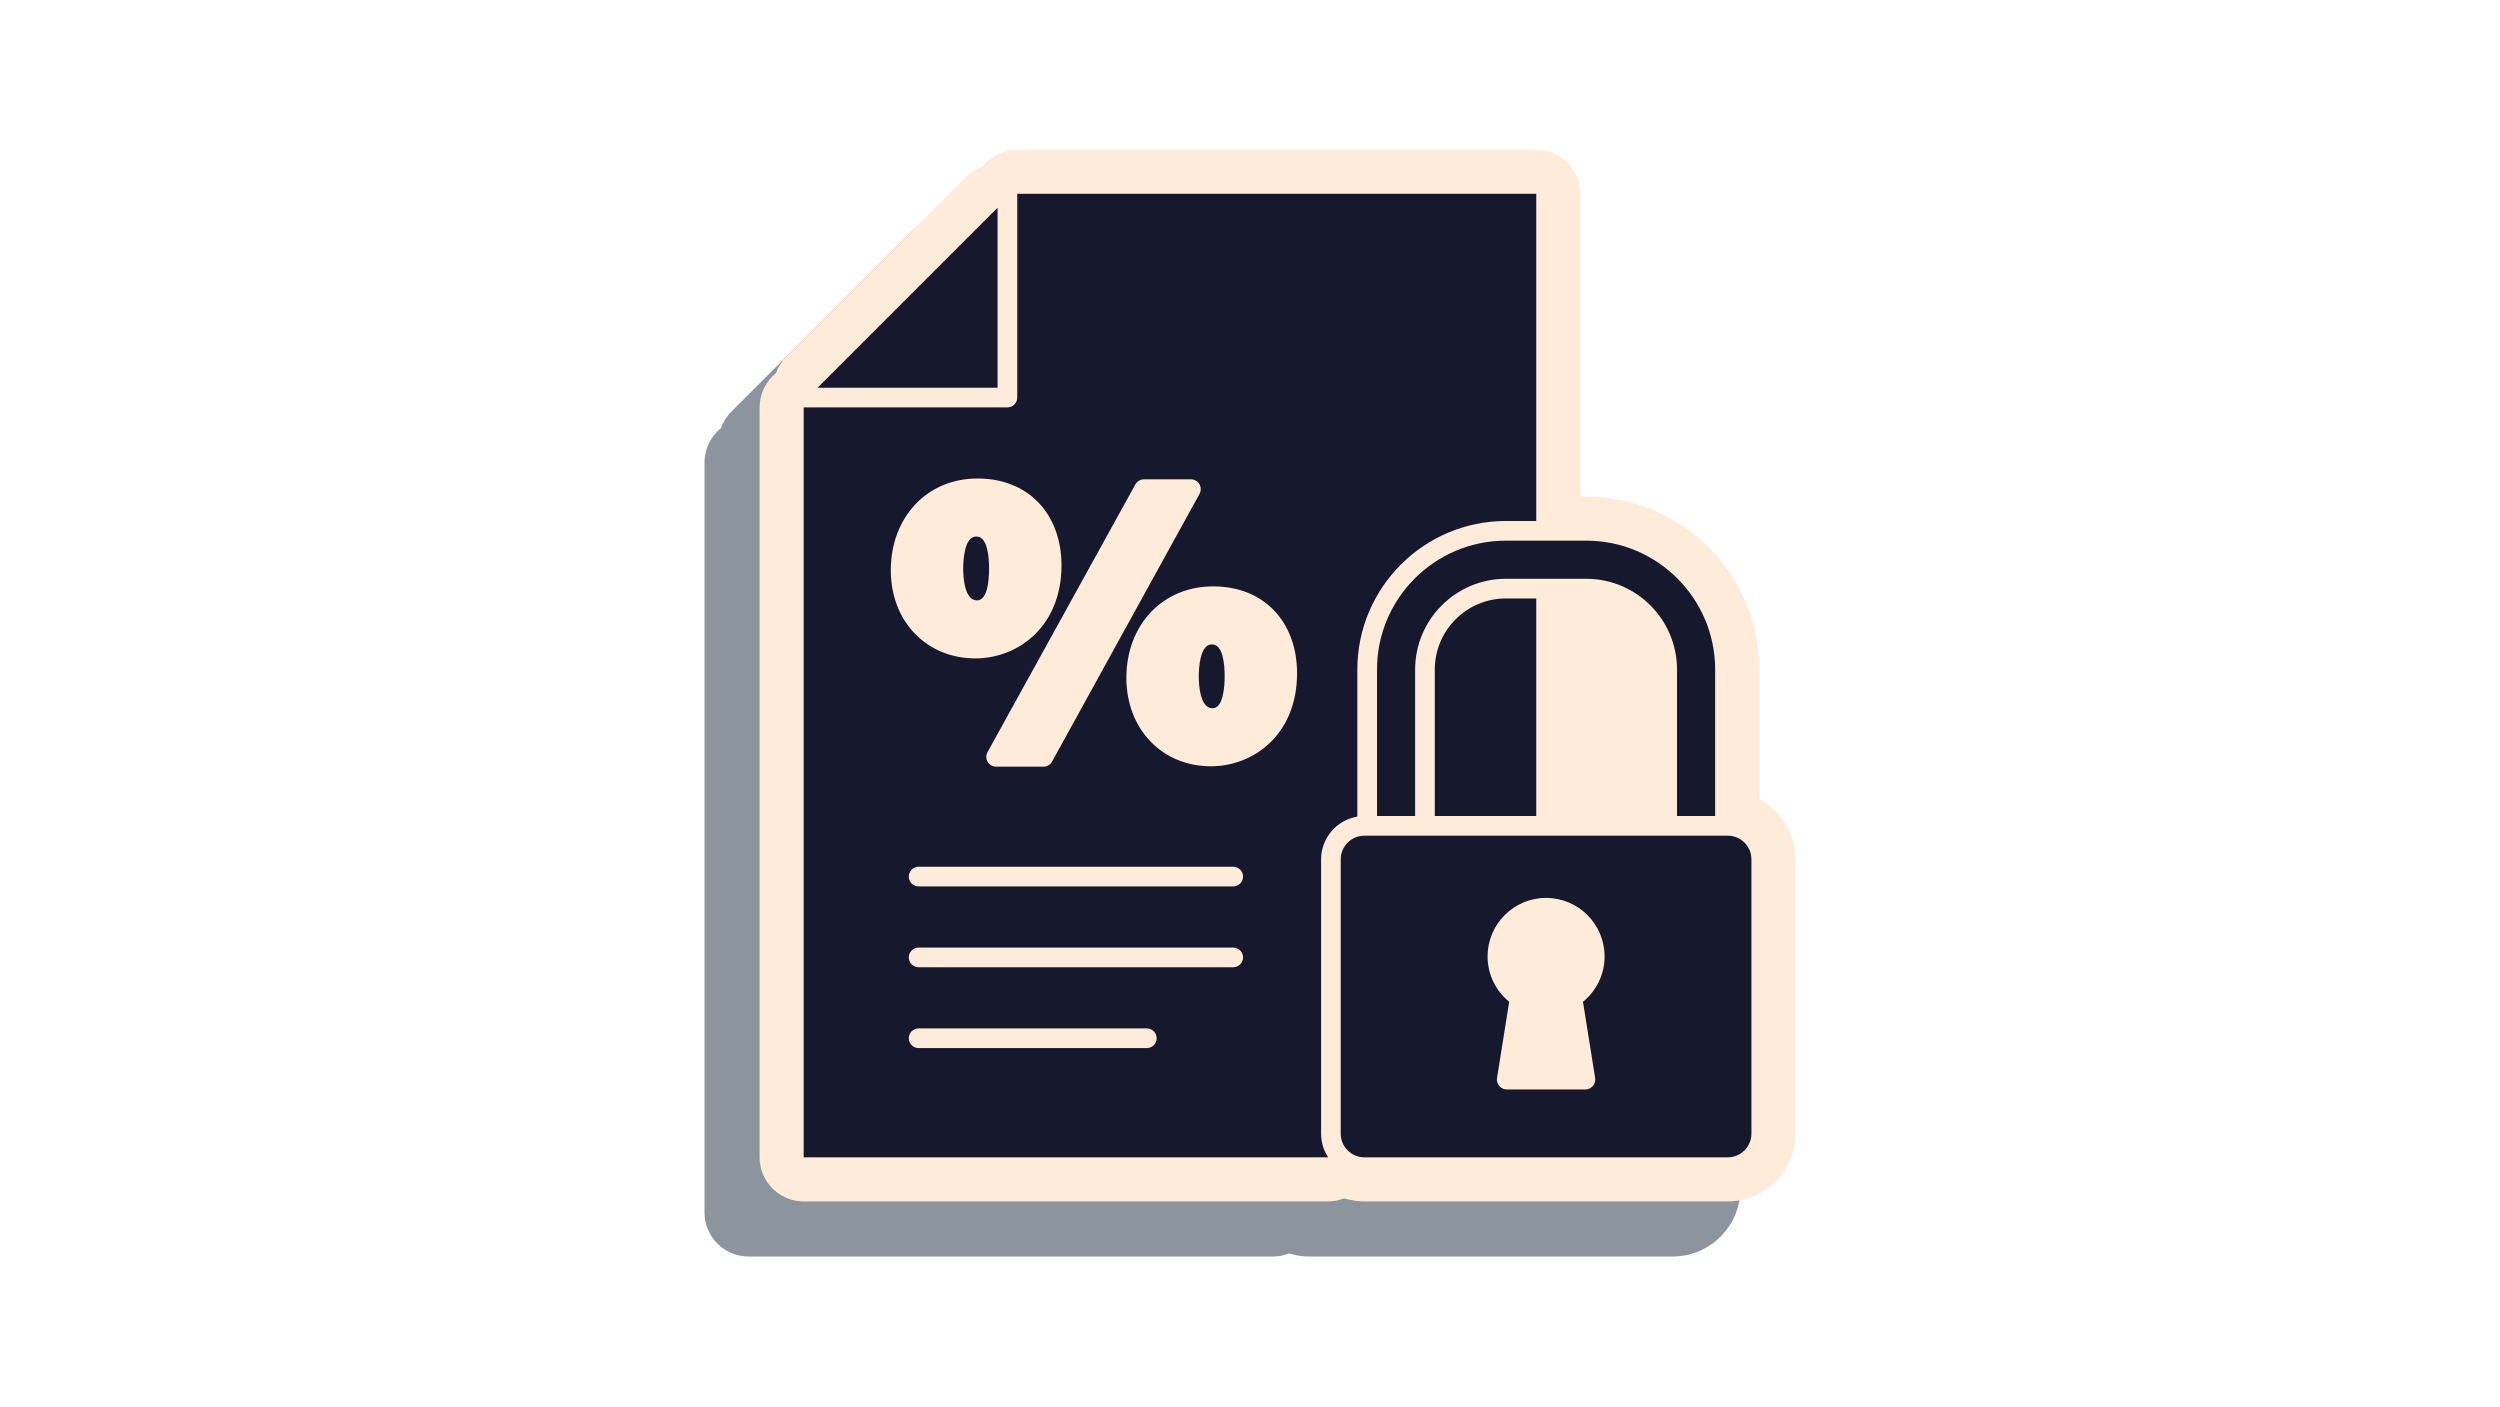
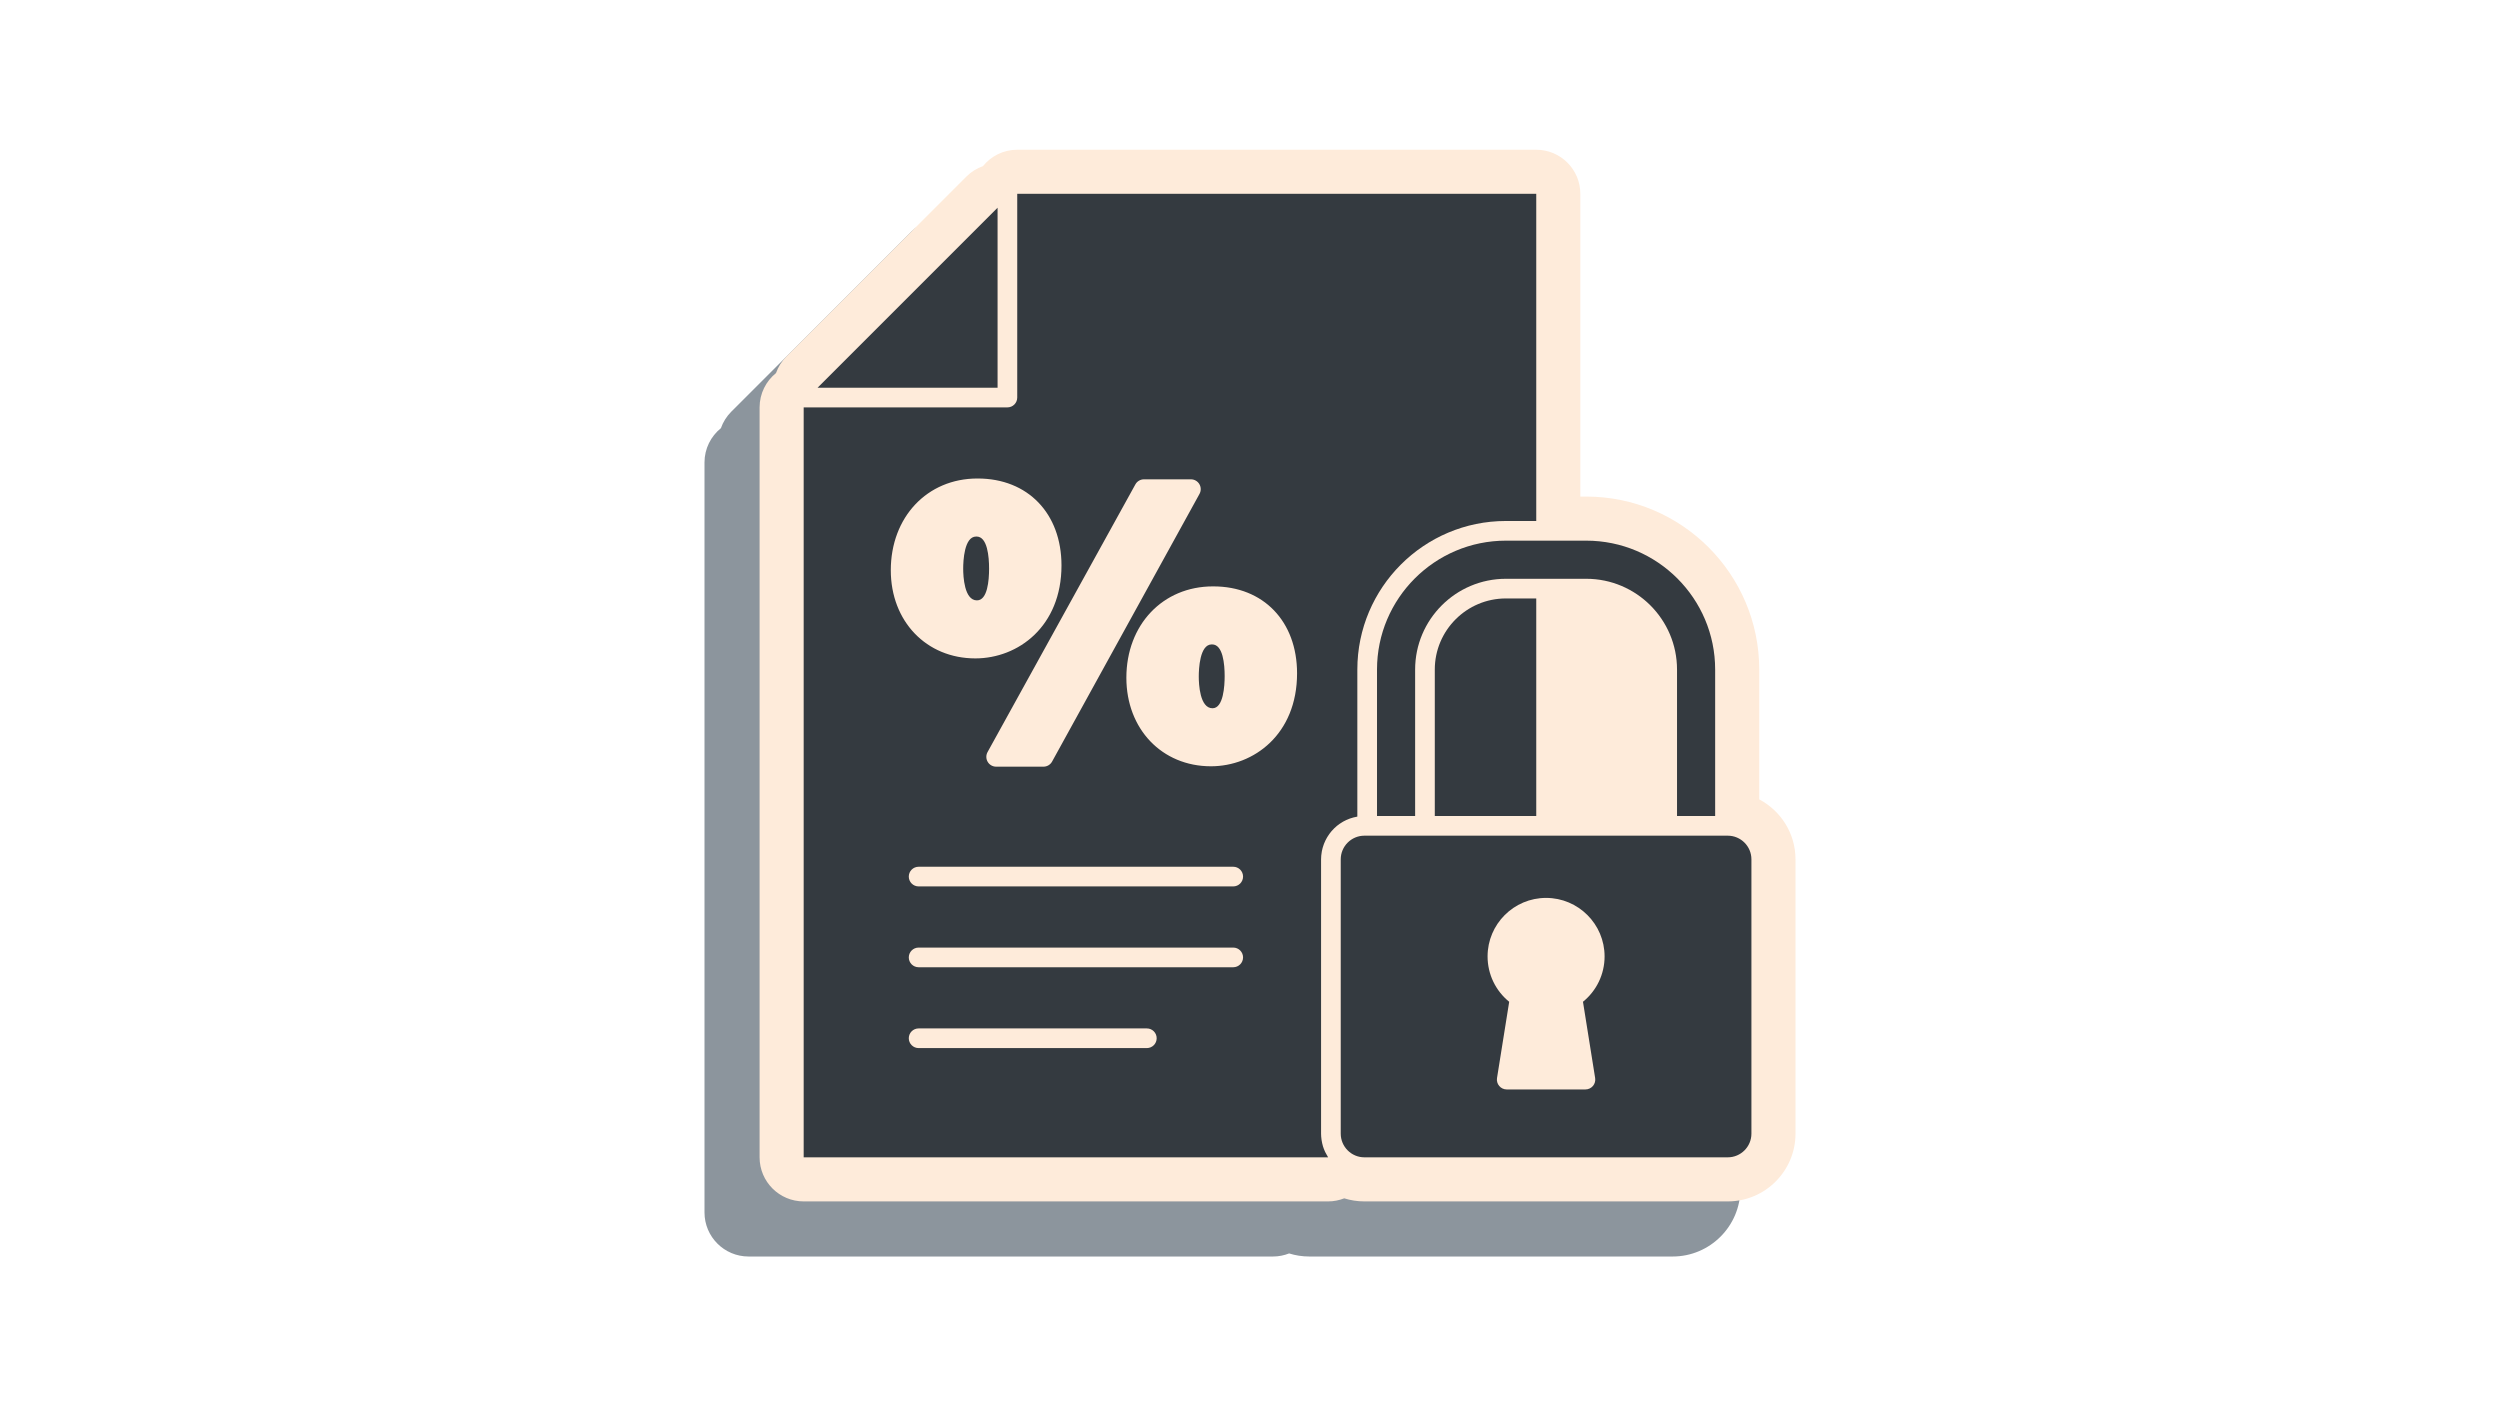
<svg xmlns="http://www.w3.org/2000/svg" width="1920" zoomAndPan="magnify" viewBox="0 0 1440 810" height="1080" preserveAspectRatio="xMidYMid meet" version="1.0">
  <defs>
    <clipPath id="d4f7fc56dd">
      <path d="M 405.633 117 L 1003 117 L 1003 723.75 L 405.633 723.75 Z M 405.633 117 " clip-rule="nonzero" />
    </clipPath>
    <clipPath id="53b6c7ebf7">
      <path d="M 437 86.25 L 1034.133 86.25 L 1034.133 693 L 437 693 Z M 437 86.25 " clip-rule="nonzero" />
    </clipPath>
  </defs>
  <g clip-path="url(#d4f7fc56dd)">
    <path fill="#8c959d" d="M 963.449 723.75 L 754.156 723.75 C 750.109 723.75 746.203 723.129 742.527 721.98 C 739.621 723.121 736.484 723.75 733.254 723.75 L 431.18 723.75 C 417.156 723.75 405.789 712.383 405.789 698.359 L 405.789 266.395 C 405.789 258.41 409.477 251.285 415.238 246.633 C 416.477 243.121 418.492 239.855 421.23 237.113 L 524.91 133.434 C 527.652 130.691 530.918 128.676 534.434 127.441 C 539.086 121.676 546.207 117.988 554.188 117.988 L 853.141 117.988 C 867.16 117.988 878.531 129.355 878.531 143.379 L 878.531 317.766 L 881.953 317.766 C 936.887 317.766 981.582 362.461 981.582 417.391 L 981.582 492.184 C 993.988 498.723 1002.473 511.746 1002.473 526.723 L 1002.473 684.723 C 1002.473 706.242 984.969 723.75 963.449 723.75 " fill-opacity="1" fill-rule="nonzero" />
  </g>
  <g clip-path="url(#53b6c7ebf7)">
    <path fill="#feebda" d="M 1013.32 460.445 L 1013.32 385.652 C 1013.32 330.723 968.625 286.027 913.691 286.027 L 910.27 286.027 L 910.27 111.641 C 910.27 97.617 898.898 86.25 884.879 86.25 L 585.926 86.25 C 577.945 86.25 570.828 89.938 566.172 95.699 C 562.66 96.938 559.391 98.953 556.652 101.695 L 452.973 205.375 C 450.23 208.117 448.215 211.383 446.977 214.891 C 441.215 219.547 437.527 226.672 437.527 234.656 L 437.527 666.621 C 437.527 680.645 448.895 692.012 462.918 692.012 L 764.996 692.012 C 768.227 692.012 771.359 691.383 774.27 690.242 C 777.941 691.391 781.848 692.012 785.895 692.012 L 995.188 692.012 C 1016.707 692.012 1034.211 674.504 1034.211 652.984 L 1034.211 494.984 C 1034.211 480.008 1025.727 466.988 1013.32 460.445 " fill-opacity="1" fill-rule="nonzero" />
  </g>
-   <path fill="#16182d" d="M 918.805 620.965 C 919.066 622.602 918.598 624.273 917.52 625.531 C 916.445 626.793 914.867 627.52 913.211 627.52 L 867.871 627.52 C 866.211 627.52 864.637 626.793 863.562 625.531 C 862.484 624.273 862.02 622.602 862.277 620.965 L 869.297 577.023 C 861.438 570.656 856.844 561.133 856.844 550.895 C 856.844 532.309 871.957 517.195 890.539 517.195 C 909.125 517.195 924.242 532.309 924.242 550.895 C 924.242 561.129 919.648 570.645 911.793 577.016 Z M 995.188 481.352 L 785.895 481.352 C 778.379 481.352 772.262 487.469 772.262 494.984 L 772.262 652.984 C 772.262 660.504 778.379 666.621 785.895 666.621 L 995.188 666.621 C 1002.707 666.621 1008.82 660.504 1008.82 652.984 L 1008.82 494.984 C 1008.82 487.469 1002.707 481.352 995.188 481.352 " fill-opacity="1" fill-rule="nonzero" />
-   <path fill="#16182d" d="M 562.719 345.816 C 568.805 345.816 569.711 334.371 569.711 327.543 C 569.711 320.637 568.777 309.047 562.488 309.047 L 562.258 309.047 C 555.34 309.047 554.801 323.203 554.801 327.543 C 554.801 331.832 555.371 345.816 562.719 345.816 " fill-opacity="1" fill-rule="nonzero" />
-   <path fill="#16182d" d="M 698.18 371.184 L 697.945 371.184 C 691.031 371.184 690.492 385.344 690.492 389.684 C 690.492 393.973 691.066 407.957 698.41 407.957 C 704.723 407.957 705.402 395.02 705.402 389.453 C 705.402 382.629 704.465 371.184 698.18 371.184 " fill-opacity="1" fill-rule="nonzero" />
-   <path fill="#16182d" d="M 793.156 385.652 L 793.156 470.02 L 815.117 470.02 L 815.117 385.652 C 815.117 356.832 838.562 333.383 867.387 333.383 L 913.691 333.383 C 942.516 333.383 965.965 356.832 965.965 385.652 L 965.965 470.02 L 987.93 470.02 L 987.93 385.652 C 987.93 344.723 954.629 311.418 913.691 311.418 L 867.387 311.418 C 826.457 311.418 793.156 344.723 793.156 385.652 " fill-opacity="1" fill-rule="nonzero" />
-   <path fill="#16182d" d="M 574.602 119.648 L 470.922 223.328 L 574.602 223.328 Z M 574.602 119.648 " fill-opacity="1" fill-rule="nonzero" />
-   <path fill="#16182d" d="M 826.441 385.652 L 826.441 470.02 L 884.879 470.02 L 884.879 344.707 L 867.387 344.707 C 844.812 344.707 826.441 363.078 826.441 385.652 " fill-opacity="1" fill-rule="nonzero" />
-   <path fill="#16182d" d="M 697.488 441.375 C 669.266 441.375 648.789 419.926 648.789 390.379 C 648.789 359.891 669.754 337.762 698.637 337.762 L 698.867 337.762 C 727.723 337.762 747.109 357.891 747.109 387.844 C 747.109 422.988 722.145 441.375 697.488 441.375 Z M 710.34 510.574 L 529.125 510.574 C 525.996 510.574 523.461 508.035 523.461 504.91 C 523.461 501.781 525.996 499.246 529.125 499.246 L 710.34 499.246 C 713.473 499.246 716.004 501.781 716.004 504.91 C 716.004 508.035 713.473 510.574 710.34 510.574 Z M 710.34 557.133 L 529.125 557.133 C 525.996 557.133 523.461 554.598 523.461 551.469 C 523.461 548.344 525.996 545.805 529.125 545.805 L 710.34 545.805 C 713.473 545.805 716.004 548.344 716.004 551.469 C 716.004 554.598 713.473 557.133 710.34 557.133 Z M 660.586 603.695 L 529.125 603.695 C 525.996 603.695 523.461 601.156 523.461 598.035 C 523.461 594.906 525.996 592.371 529.125 592.371 L 660.586 592.371 C 663.711 592.371 666.246 594.906 666.246 598.035 C 666.246 601.156 663.711 603.695 660.586 603.695 Z M 562.949 275.621 L 563.18 275.621 C 592.035 275.621 611.418 295.75 611.418 325.707 C 611.418 360.848 586.457 379.238 561.797 379.238 C 533.578 379.238 513.098 357.883 513.098 328.469 C 513.098 297.848 534.062 275.621 562.949 275.621 Z M 658.938 276.086 L 685.957 276.086 C 687.961 276.086 689.816 277.141 690.832 278.867 C 691.852 280.586 691.883 282.723 690.918 284.48 L 605.996 438.676 C 605 440.484 603.102 441.605 601.035 441.605 L 573.789 441.605 C 571.781 441.605 569.926 440.547 568.91 438.82 C 567.891 437.098 567.863 434.957 568.828 433.203 L 653.98 279.008 C 654.977 277.203 656.879 276.086 658.938 276.086 Z M 773.742 473.203 C 774.836 472.59 775.98 472.078 777.16 471.629 C 777.391 471.547 777.617 471.461 777.844 471.379 C 779.031 470.977 780.254 470.656 781.512 470.434 C 781.617 470.414 781.723 470.371 781.828 470.352 L 781.828 385.652 C 781.828 338.477 820.211 300.09 867.387 300.09 L 884.879 300.09 L 884.879 111.641 L 585.926 111.641 L 585.926 228.992 C 585.926 232.117 583.395 234.656 580.266 234.656 L 462.918 234.656 L 462.918 666.621 L 764.996 666.621 C 764.918 666.504 764.871 666.375 764.797 666.262 C 764.324 665.52 763.898 664.75 763.512 663.957 C 763.391 663.711 763.27 663.473 763.156 663.227 C 762.727 662.273 762.34 661.305 762.031 660.293 C 761.992 660.172 761.973 660.051 761.938 659.93 C 761.672 659.02 761.469 658.082 761.309 657.129 C 761.262 656.852 761.215 656.566 761.18 656.285 C 761.035 655.199 760.934 654.105 760.934 652.984 L 760.934 494.984 C 760.934 493.551 761.082 492.152 761.316 490.785 C 761.344 490.617 761.359 490.449 761.391 490.289 C 761.641 489 761.996 487.75 762.438 486.543 C 762.512 486.332 762.586 486.121 762.668 485.914 C 763.129 484.742 763.668 483.609 764.297 482.535 C 764.41 482.336 764.531 482.145 764.648 481.953 C 765.309 480.879 766.031 479.855 766.844 478.895 C 766.953 478.766 767.078 478.641 767.195 478.508 C 768.047 477.539 768.961 476.621 769.957 475.793 L 770.059 475.707 C 771.059 474.883 772.141 474.16 773.258 473.496 C 773.422 473.402 773.578 473.297 773.742 473.203 " fill-opacity="1" fill-rule="nonzero" />
+   <path fill="#343a40" d="M 918.805 620.965 C 919.066 622.602 918.598 624.273 917.52 625.531 C 916.445 626.793 914.867 627.52 913.211 627.52 L 867.871 627.52 C 866.211 627.52 864.637 626.793 863.562 625.531 C 862.484 624.273 862.02 622.602 862.277 620.965 L 869.297 577.023 C 861.438 570.656 856.844 561.133 856.844 550.895 C 856.844 532.309 871.957 517.195 890.539 517.195 C 909.125 517.195 924.242 532.309 924.242 550.895 C 924.242 561.129 919.648 570.645 911.793 577.016 Z M 995.188 481.352 L 785.895 481.352 C 778.379 481.352 772.262 487.469 772.262 494.984 L 772.262 652.984 C 772.262 660.504 778.379 666.621 785.895 666.621 L 995.188 666.621 C 1002.707 666.621 1008.82 660.504 1008.82 652.984 L 1008.82 494.984 C 1008.82 487.469 1002.707 481.352 995.188 481.352 " fill-opacity="1" fill-rule="nonzero" />
+   <path fill="#343a40" d="M 562.719 345.816 C 568.805 345.816 569.711 334.371 569.711 327.543 C 569.711 320.637 568.777 309.047 562.488 309.047 L 562.258 309.047 C 555.34 309.047 554.801 323.203 554.801 327.543 C 554.801 331.832 555.371 345.816 562.719 345.816 " fill-opacity="1" fill-rule="nonzero" />
+   <path fill="#343a40" d="M 698.18 371.184 L 697.945 371.184 C 691.031 371.184 690.492 385.344 690.492 389.684 C 690.492 393.973 691.066 407.957 698.41 407.957 C 704.723 407.957 705.402 395.02 705.402 389.453 C 705.402 382.629 704.465 371.184 698.18 371.184 " fill-opacity="1" fill-rule="nonzero" />
+   <path fill="#343a40" d="M 793.156 385.652 L 793.156 470.02 L 815.117 470.02 L 815.117 385.652 C 815.117 356.832 838.562 333.383 867.387 333.383 L 913.691 333.383 C 942.516 333.383 965.965 356.832 965.965 385.652 L 965.965 470.02 L 987.93 470.02 L 987.93 385.652 C 987.93 344.723 954.629 311.418 913.691 311.418 L 867.387 311.418 C 826.457 311.418 793.156 344.723 793.156 385.652 " fill-opacity="1" fill-rule="nonzero" />
+   <path fill="#343a40" d="M 574.602 119.648 L 470.922 223.328 L 574.602 223.328 Z M 574.602 119.648 " fill-opacity="1" fill-rule="nonzero" />
+   <path fill="#343a40" d="M 826.441 385.652 L 826.441 470.02 L 884.879 470.02 L 884.879 344.707 L 867.387 344.707 C 844.812 344.707 826.441 363.078 826.441 385.652 " fill-opacity="1" fill-rule="nonzero" />
+   <path fill="#343a40" d="M 697.488 441.375 C 669.266 441.375 648.789 419.926 648.789 390.379 C 648.789 359.891 669.754 337.762 698.637 337.762 L 698.867 337.762 C 727.723 337.762 747.109 357.891 747.109 387.844 C 747.109 422.988 722.145 441.375 697.488 441.375 Z M 710.34 510.574 L 529.125 510.574 C 525.996 510.574 523.461 508.035 523.461 504.91 C 523.461 501.781 525.996 499.246 529.125 499.246 L 710.34 499.246 C 713.473 499.246 716.004 501.781 716.004 504.91 C 716.004 508.035 713.473 510.574 710.34 510.574 Z M 710.34 557.133 L 529.125 557.133 C 525.996 557.133 523.461 554.598 523.461 551.469 C 523.461 548.344 525.996 545.805 529.125 545.805 L 710.34 545.805 C 713.473 545.805 716.004 548.344 716.004 551.469 C 716.004 554.598 713.473 557.133 710.34 557.133 Z M 660.586 603.695 L 529.125 603.695 C 525.996 603.695 523.461 601.156 523.461 598.035 C 523.461 594.906 525.996 592.371 529.125 592.371 L 660.586 592.371 C 663.711 592.371 666.246 594.906 666.246 598.035 C 666.246 601.156 663.711 603.695 660.586 603.695 Z M 562.949 275.621 L 563.18 275.621 C 592.035 275.621 611.418 295.75 611.418 325.707 C 611.418 360.848 586.457 379.238 561.797 379.238 C 533.578 379.238 513.098 357.883 513.098 328.469 C 513.098 297.848 534.062 275.621 562.949 275.621 Z M 658.938 276.086 L 685.957 276.086 C 687.961 276.086 689.816 277.141 690.832 278.867 C 691.852 280.586 691.883 282.723 690.918 284.48 L 605.996 438.676 C 605 440.484 603.102 441.605 601.035 441.605 L 573.789 441.605 C 571.781 441.605 569.926 440.547 568.91 438.82 C 567.891 437.098 567.863 434.957 568.828 433.203 L 653.98 279.008 C 654.977 277.203 656.879 276.086 658.938 276.086 Z M 773.742 473.203 C 774.836 472.59 775.98 472.078 777.16 471.629 C 777.391 471.547 777.617 471.461 777.844 471.379 C 779.031 470.977 780.254 470.656 781.512 470.434 C 781.617 470.414 781.723 470.371 781.828 470.352 L 781.828 385.652 C 781.828 338.477 820.211 300.09 867.387 300.09 L 884.879 300.09 L 884.879 111.641 L 585.926 111.641 L 585.926 228.992 C 585.926 232.117 583.395 234.656 580.266 234.656 L 462.918 234.656 L 462.918 666.621 L 764.996 666.621 C 764.918 666.504 764.871 666.375 764.797 666.262 C 764.324 665.52 763.898 664.75 763.512 663.957 C 763.391 663.711 763.27 663.473 763.156 663.227 C 762.727 662.273 762.34 661.305 762.031 660.293 C 761.992 660.172 761.973 660.051 761.938 659.93 C 761.672 659.02 761.469 658.082 761.309 657.129 C 761.262 656.852 761.215 656.566 761.18 656.285 C 761.035 655.199 760.934 654.105 760.934 652.984 L 760.934 494.984 C 760.934 493.551 761.082 492.152 761.316 490.785 C 761.344 490.617 761.359 490.449 761.391 490.289 C 761.641 489 761.996 487.75 762.438 486.543 C 762.512 486.332 762.586 486.121 762.668 485.914 C 763.129 484.742 763.668 483.609 764.297 482.535 C 764.41 482.336 764.531 482.145 764.648 481.953 C 765.309 480.879 766.031 479.855 766.844 478.895 C 766.953 478.766 767.078 478.641 767.195 478.508 C 768.047 477.539 768.961 476.621 769.957 475.793 L 770.059 475.707 C 771.059 474.883 772.141 474.16 773.258 473.496 C 773.422 473.402 773.578 473.297 773.742 473.203 " fill-opacity="1" fill-rule="nonzero" />
</svg>
